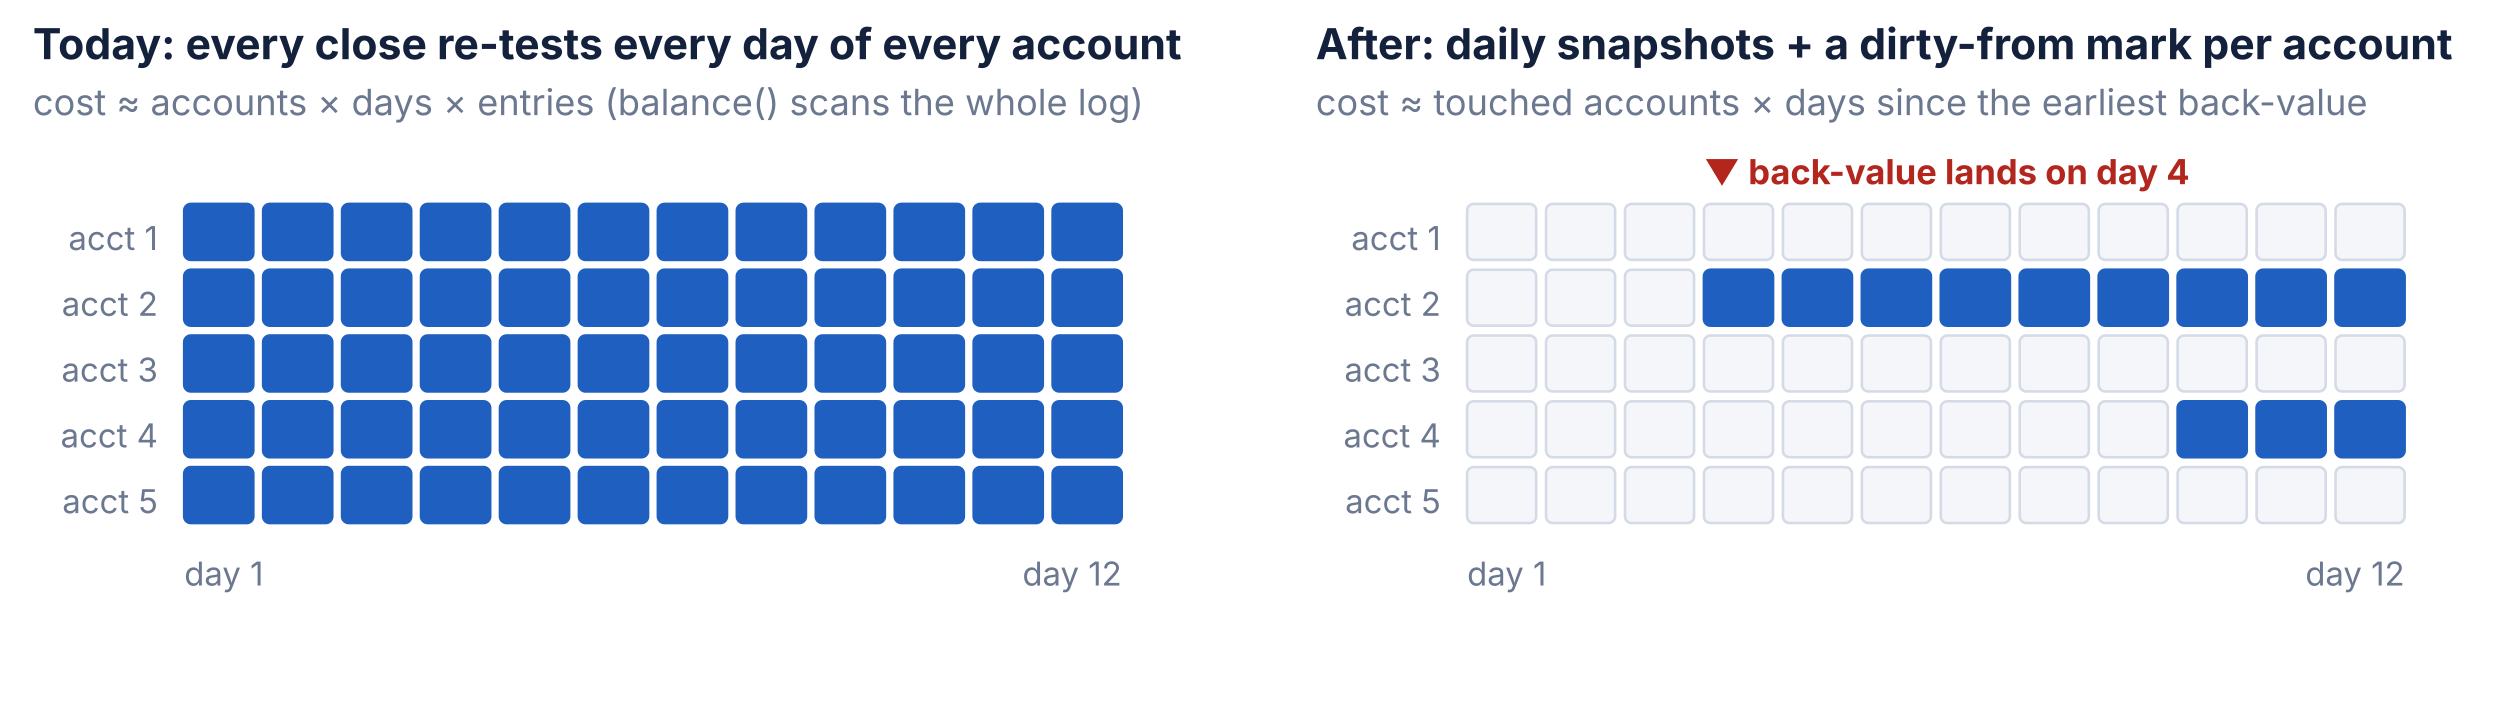
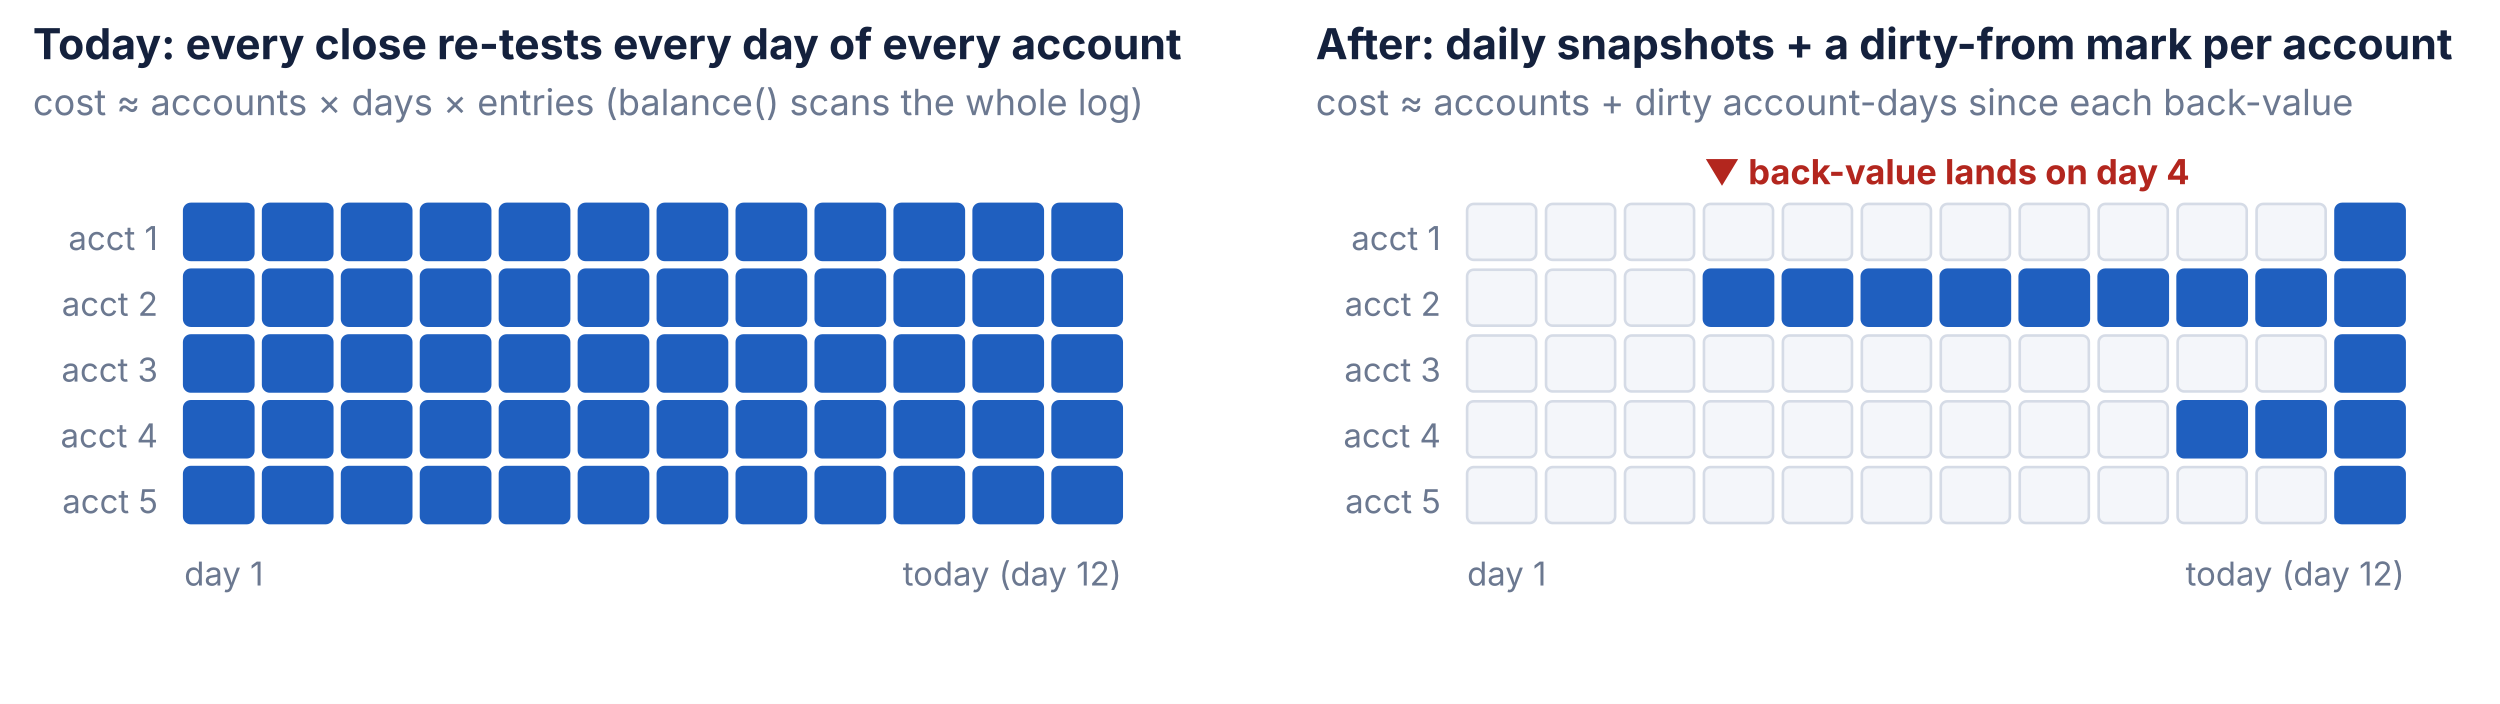
<svg xmlns="http://www.w3.org/2000/svg" viewBox="0 0 760 214" role="img" aria-label="Close cost before and after the snapshot change" font-family="Inter, Helvetica, Arial, sans-serif">
  <defs>
    <marker id="a3b4a66" viewBox="0 0 10 10" refX="9" refY="5" markerWidth="7" markerHeight="7" orient="auto-start-reverse">
      <path d="M0 0L10 5L0 10z" fill="#3b4a66" />
    </marker>
    <marker id="a1f5fbf" viewBox="0 0 10 10" refX="9" refY="5" markerWidth="7" markerHeight="7" orient="auto-start-reverse">
      <path d="M0 0L10 5L0 10z" fill="#1f5fbf" />
    </marker>
    <marker id="ab3261e" viewBox="0 0 10 10" refX="9" refY="5" markerWidth="7" markerHeight="7" orient="auto-start-reverse">
      <path d="M0 0L10 5L0 10z" fill="#b3261e" />
    </marker>
    <marker id="a2f7d4f" viewBox="0 0 10 10" refX="9" refY="5" markerWidth="7" markerHeight="7" orient="auto-start-reverse">
      <path d="M0 0L10 5L0 10z" fill="#2f7d4f" />
    </marker>
    <marker id="ab26a00" viewBox="0 0 10 10" refX="9" refY="5" markerWidth="7" markerHeight="7" orient="auto-start-reverse">
      <path d="M0 0L10 5L0 10z" fill="#b26a00" />
    </marker>
    <marker id="a8a94a6" viewBox="0 0 10 10" refX="9" refY="5" markerWidth="7" markerHeight="7" orient="auto-start-reverse">
      <path d="M0 0L10 5L0 10z" fill="#8a94a6" />
    </marker>
  </defs>
  <rect width="760" height="214" fill="#ffffff" />
  <text x="10.0" y="18.0" font-size="13" fill="#14213d" font-weight="700" text-anchor="start">Today: every close re-tests every day of every account</text>
  <text x="10.0" y="35.0" font-size="11" fill="#6b7890" font-weight="400" text-anchor="start">cost ≈ accounts × days × entries (balance() scans the whole log)</text>
  <text x="48.0" y="76.0" font-size="10" fill="#6b7890" font-weight="400" text-anchor="end">acct 1</text>
  <rect x="56.0" y="62.0" width="21.0" height="17.0" rx="2" fill="#1f5fbf" stroke="#1f5fbf" stroke-width="0.8" />
  <rect x="80.0" y="62.0" width="21.0" height="17.0" rx="2" fill="#1f5fbf" stroke="#1f5fbf" stroke-width="0.8" />
  <rect x="104.0" y="62.0" width="21.0" height="17.0" rx="2" fill="#1f5fbf" stroke="#1f5fbf" stroke-width="0.8" />
  <rect x="128.0" y="62.0" width="21.0" height="17.0" rx="2" fill="#1f5fbf" stroke="#1f5fbf" stroke-width="0.8" />
  <rect x="152.0" y="62.0" width="21.0" height="17.0" rx="2" fill="#1f5fbf" stroke="#1f5fbf" stroke-width="0.8" />
  <rect x="176.0" y="62.0" width="21.0" height="17.0" rx="2" fill="#1f5fbf" stroke="#1f5fbf" stroke-width="0.8" />
  <rect x="200.0" y="62.0" width="21.0" height="17.0" rx="2" fill="#1f5fbf" stroke="#1f5fbf" stroke-width="0.8" />
  <rect x="224.0" y="62.0" width="21.0" height="17.0" rx="2" fill="#1f5fbf" stroke="#1f5fbf" stroke-width="0.8" />
  <rect x="248.0" y="62.0" width="21.0" height="17.0" rx="2" fill="#1f5fbf" stroke="#1f5fbf" stroke-width="0.8" />
  <rect x="272.0" y="62.0" width="21.0" height="17.0" rx="2" fill="#1f5fbf" stroke="#1f5fbf" stroke-width="0.8" />
  <rect x="296.0" y="62.0" width="21.0" height="17.0" rx="2" fill="#1f5fbf" stroke="#1f5fbf" stroke-width="0.8" />
  <rect x="320.0" y="62.0" width="21.0" height="17.0" rx="2" fill="#1f5fbf" stroke="#1f5fbf" stroke-width="0.8" />
  <text x="48.0" y="96.0" font-size="10" fill="#6b7890" font-weight="400" text-anchor="end">acct 2</text>
  <rect x="56.0" y="82.0" width="21.0" height="17.0" rx="2" fill="#1f5fbf" stroke="#1f5fbf" stroke-width="0.8" />
  <rect x="80.0" y="82.0" width="21.0" height="17.0" rx="2" fill="#1f5fbf" stroke="#1f5fbf" stroke-width="0.8" />
  <rect x="104.0" y="82.0" width="21.0" height="17.0" rx="2" fill="#1f5fbf" stroke="#1f5fbf" stroke-width="0.8" />
  <rect x="128.0" y="82.0" width="21.0" height="17.0" rx="2" fill="#1f5fbf" stroke="#1f5fbf" stroke-width="0.8" />
  <rect x="152.0" y="82.0" width="21.0" height="17.0" rx="2" fill="#1f5fbf" stroke="#1f5fbf" stroke-width="0.8" />
  <rect x="176.0" y="82.0" width="21.0" height="17.0" rx="2" fill="#1f5fbf" stroke="#1f5fbf" stroke-width="0.8" />
  <rect x="200.0" y="82.0" width="21.0" height="17.0" rx="2" fill="#1f5fbf" stroke="#1f5fbf" stroke-width="0.8" />
  <rect x="224.0" y="82.0" width="21.0" height="17.0" rx="2" fill="#1f5fbf" stroke="#1f5fbf" stroke-width="0.8" />
  <rect x="248.0" y="82.0" width="21.0" height="17.0" rx="2" fill="#1f5fbf" stroke="#1f5fbf" stroke-width="0.8" />
  <rect x="272.0" y="82.0" width="21.0" height="17.0" rx="2" fill="#1f5fbf" stroke="#1f5fbf" stroke-width="0.8" />
  <rect x="296.0" y="82.0" width="21.0" height="17.0" rx="2" fill="#1f5fbf" stroke="#1f5fbf" stroke-width="0.8" />
  <rect x="320.0" y="82.0" width="21.0" height="17.0" rx="2" fill="#1f5fbf" stroke="#1f5fbf" stroke-width="0.8" />
  <text x="48.0" y="116.0" font-size="10" fill="#6b7890" font-weight="400" text-anchor="end">acct 3</text>
  <rect x="56.0" y="102.0" width="21.0" height="17.0" rx="2" fill="#1f5fbf" stroke="#1f5fbf" stroke-width="0.8" />
  <rect x="80.0" y="102.0" width="21.0" height="17.0" rx="2" fill="#1f5fbf" stroke="#1f5fbf" stroke-width="0.8" />
  <rect x="104.0" y="102.0" width="21.0" height="17.0" rx="2" fill="#1f5fbf" stroke="#1f5fbf" stroke-width="0.8" />
  <rect x="128.0" y="102.0" width="21.0" height="17.0" rx="2" fill="#1f5fbf" stroke="#1f5fbf" stroke-width="0.8" />
  <rect x="152.0" y="102.0" width="21.0" height="17.0" rx="2" fill="#1f5fbf" stroke="#1f5fbf" stroke-width="0.8" />
  <rect x="176.0" y="102.0" width="21.0" height="17.0" rx="2" fill="#1f5fbf" stroke="#1f5fbf" stroke-width="0.8" />
  <rect x="200.0" y="102.0" width="21.0" height="17.0" rx="2" fill="#1f5fbf" stroke="#1f5fbf" stroke-width="0.8" />
  <rect x="224.0" y="102.0" width="21.0" height="17.0" rx="2" fill="#1f5fbf" stroke="#1f5fbf" stroke-width="0.8" />
  <rect x="248.0" y="102.0" width="21.0" height="17.0" rx="2" fill="#1f5fbf" stroke="#1f5fbf" stroke-width="0.8" />
  <rect x="272.0" y="102.0" width="21.0" height="17.0" rx="2" fill="#1f5fbf" stroke="#1f5fbf" stroke-width="0.8" />
  <rect x="296.0" y="102.0" width="21.0" height="17.0" rx="2" fill="#1f5fbf" stroke="#1f5fbf" stroke-width="0.8" />
  <rect x="320.0" y="102.0" width="21.0" height="17.0" rx="2" fill="#1f5fbf" stroke="#1f5fbf" stroke-width="0.8" />
  <text x="48.0" y="136.0" font-size="10" fill="#6b7890" font-weight="400" text-anchor="end">acct 4</text>
  <rect x="56.0" y="122.0" width="21.0" height="17.0" rx="2" fill="#1f5fbf" stroke="#1f5fbf" stroke-width="0.8" />
  <rect x="80.0" y="122.0" width="21.0" height="17.0" rx="2" fill="#1f5fbf" stroke="#1f5fbf" stroke-width="0.8" />
  <rect x="104.0" y="122.0" width="21.0" height="17.0" rx="2" fill="#1f5fbf" stroke="#1f5fbf" stroke-width="0.8" />
  <rect x="128.0" y="122.0" width="21.0" height="17.0" rx="2" fill="#1f5fbf" stroke="#1f5fbf" stroke-width="0.8" />
  <rect x="152.0" y="122.0" width="21.0" height="17.0" rx="2" fill="#1f5fbf" stroke="#1f5fbf" stroke-width="0.8" />
  <rect x="176.0" y="122.0" width="21.0" height="17.0" rx="2" fill="#1f5fbf" stroke="#1f5fbf" stroke-width="0.8" />
  <rect x="200.0" y="122.0" width="21.0" height="17.0" rx="2" fill="#1f5fbf" stroke="#1f5fbf" stroke-width="0.8" />
  <rect x="224.0" y="122.0" width="21.0" height="17.0" rx="2" fill="#1f5fbf" stroke="#1f5fbf" stroke-width="0.8" />
  <rect x="248.0" y="122.0" width="21.0" height="17.0" rx="2" fill="#1f5fbf" stroke="#1f5fbf" stroke-width="0.8" />
  <rect x="272.0" y="122.0" width="21.0" height="17.0" rx="2" fill="#1f5fbf" stroke="#1f5fbf" stroke-width="0.8" />
  <rect x="296.0" y="122.0" width="21.0" height="17.0" rx="2" fill="#1f5fbf" stroke="#1f5fbf" stroke-width="0.8" />
  <rect x="320.0" y="122.0" width="21.0" height="17.0" rx="2" fill="#1f5fbf" stroke="#1f5fbf" stroke-width="0.8" />
  <text x="48.0" y="156.0" font-size="10" fill="#6b7890" font-weight="400" text-anchor="end">acct 5</text>
  <rect x="56.0" y="142.0" width="21.0" height="17.0" rx="2" fill="#1f5fbf" stroke="#1f5fbf" stroke-width="0.8" />
  <rect x="80.0" y="142.0" width="21.0" height="17.0" rx="2" fill="#1f5fbf" stroke="#1f5fbf" stroke-width="0.8" />
  <rect x="104.0" y="142.0" width="21.0" height="17.0" rx="2" fill="#1f5fbf" stroke="#1f5fbf" stroke-width="0.8" />
  <rect x="128.0" y="142.0" width="21.0" height="17.0" rx="2" fill="#1f5fbf" stroke="#1f5fbf" stroke-width="0.8" />
  <rect x="152.0" y="142.0" width="21.0" height="17.0" rx="2" fill="#1f5fbf" stroke="#1f5fbf" stroke-width="0.8" />
  <rect x="176.0" y="142.0" width="21.0" height="17.0" rx="2" fill="#1f5fbf" stroke="#1f5fbf" stroke-width="0.8" />
  <rect x="200.0" y="142.0" width="21.0" height="17.0" rx="2" fill="#1f5fbf" stroke="#1f5fbf" stroke-width="0.8" />
  <rect x="224.0" y="142.0" width="21.0" height="17.0" rx="2" fill="#1f5fbf" stroke="#1f5fbf" stroke-width="0.8" />
  <rect x="248.0" y="142.0" width="21.0" height="17.0" rx="2" fill="#1f5fbf" stroke="#1f5fbf" stroke-width="0.8" />
  <rect x="272.0" y="142.0" width="21.0" height="17.0" rx="2" fill="#1f5fbf" stroke="#1f5fbf" stroke-width="0.8" />
  <rect x="296.0" y="142.0" width="21.0" height="17.0" rx="2" fill="#1f5fbf" stroke="#1f5fbf" stroke-width="0.8" />
  <rect x="320.0" y="142.0" width="21.0" height="17.0" rx="2" fill="#1f5fbf" stroke="#1f5fbf" stroke-width="0.8" />
  <text x="56.0" y="178.0" font-size="10" fill="#6b7890" font-weight="400" text-anchor="start">day 1</text>
-   <text x="341.0" y="178.0" font-size="10" fill="#6b7890" font-weight="400" text-anchor="end">day 12</text>
+   <text x="341.0" y="178.0" font-size="10" fill="#6b7890" font-weight="400" text-anchor="end">today (day 12)</text>
  <text x="400.0" y="18.0" font-size="13" fill="#14213d" font-weight="700" text-anchor="start">After: daily snapshots + a dirty-from mark per account</text>
-   <text x="400.0" y="35.0" font-size="11" fill="#6b7890" font-weight="400" text-anchor="start">cost ≈ touched accounts × days since the earliest back-value</text>
+   <text x="400.0" y="35.0" font-size="11" fill="#6b7890" font-weight="400" text-anchor="start">cost ≈ accounts + dirty account-days since each back-value</text>
  <text x="438.0" y="76.0" font-size="10" fill="#6b7890" font-weight="400" text-anchor="end">acct 1</text>
  <rect x="446.0" y="62.0" width="21.0" height="17.0" rx="2" fill="#f4f6fa" stroke="#d5dbe6" stroke-width="0.8" />
  <rect x="470.0" y="62.0" width="21.0" height="17.0" rx="2" fill="#f4f6fa" stroke="#d5dbe6" stroke-width="0.8" />
  <rect x="494.0" y="62.0" width="21.0" height="17.0" rx="2" fill="#f4f6fa" stroke="#d5dbe6" stroke-width="0.8" />
  <rect x="518.0" y="62.0" width="21.0" height="17.0" rx="2" fill="#f4f6fa" stroke="#d5dbe6" stroke-width="0.8" />
  <rect x="542.0" y="62.0" width="21.0" height="17.0" rx="2" fill="#f4f6fa" stroke="#d5dbe6" stroke-width="0.8" />
  <rect x="566.0" y="62.0" width="21.0" height="17.0" rx="2" fill="#f4f6fa" stroke="#d5dbe6" stroke-width="0.8" />
  <rect x="590.0" y="62.0" width="21.0" height="17.0" rx="2" fill="#f4f6fa" stroke="#d5dbe6" stroke-width="0.8" />
  <rect x="614.0" y="62.0" width="21.0" height="17.0" rx="2" fill="#f4f6fa" stroke="#d5dbe6" stroke-width="0.8" />
  <rect x="638.0" y="62.0" width="21.0" height="17.0" rx="2" fill="#f4f6fa" stroke="#d5dbe6" stroke-width="0.8" />
  <rect x="662.0" y="62.0" width="21.0" height="17.0" rx="2" fill="#f4f6fa" stroke="#d5dbe6" stroke-width="0.8" />
  <rect x="686.0" y="62.0" width="21.0" height="17.0" rx="2" fill="#f4f6fa" stroke="#d5dbe6" stroke-width="0.8" />
-   <rect x="710.0" y="62.0" width="21.0" height="17.0" rx="2" fill="#f4f6fa" stroke="#d5dbe6" stroke-width="0.8" />
+   <rect x="710.0" y="62.0" width="21.0" height="17.0" rx="2" fill="#1f5fbf" stroke="#1f5fbf" stroke-width="0.8" />
  <text x="438.0" y="96.0" font-size="10" fill="#6b7890" font-weight="400" text-anchor="end">acct 2</text>
  <rect x="446.0" y="82.0" width="21.0" height="17.0" rx="2" fill="#f4f6fa" stroke="#d5dbe6" stroke-width="0.8" />
  <rect x="470.0" y="82.0" width="21.0" height="17.0" rx="2" fill="#f4f6fa" stroke="#d5dbe6" stroke-width="0.8" />
  <rect x="494.0" y="82.0" width="21.0" height="17.0" rx="2" fill="#f4f6fa" stroke="#d5dbe6" stroke-width="0.8" />
  <rect x="518.0" y="82.0" width="21.0" height="17.0" rx="2" fill="#1f5fbf" stroke="#1f5fbf" stroke-width="0.8" />
  <rect x="542.0" y="82.0" width="21.0" height="17.0" rx="2" fill="#1f5fbf" stroke="#1f5fbf" stroke-width="0.8" />
  <rect x="566.0" y="82.0" width="21.0" height="17.0" rx="2" fill="#1f5fbf" stroke="#1f5fbf" stroke-width="0.8" />
  <rect x="590.0" y="82.0" width="21.0" height="17.0" rx="2" fill="#1f5fbf" stroke="#1f5fbf" stroke-width="0.8" />
  <rect x="614.0" y="82.0" width="21.0" height="17.0" rx="2" fill="#1f5fbf" stroke="#1f5fbf" stroke-width="0.8" />
  <rect x="638.0" y="82.0" width="21.0" height="17.0" rx="2" fill="#1f5fbf" stroke="#1f5fbf" stroke-width="0.8" />
  <rect x="662.0" y="82.0" width="21.0" height="17.0" rx="2" fill="#1f5fbf" stroke="#1f5fbf" stroke-width="0.8" />
  <rect x="686.0" y="82.0" width="21.0" height="17.0" rx="2" fill="#1f5fbf" stroke="#1f5fbf" stroke-width="0.8" />
  <rect x="710.0" y="82.0" width="21.0" height="17.0" rx="2" fill="#1f5fbf" stroke="#1f5fbf" stroke-width="0.8" />
  <text x="438.0" y="116.0" font-size="10" fill="#6b7890" font-weight="400" text-anchor="end">acct 3</text>
  <rect x="446.0" y="102.0" width="21.0" height="17.0" rx="2" fill="#f4f6fa" stroke="#d5dbe6" stroke-width="0.8" />
  <rect x="470.0" y="102.0" width="21.0" height="17.0" rx="2" fill="#f4f6fa" stroke="#d5dbe6" stroke-width="0.8" />
  <rect x="494.0" y="102.0" width="21.0" height="17.0" rx="2" fill="#f4f6fa" stroke="#d5dbe6" stroke-width="0.8" />
  <rect x="518.0" y="102.0" width="21.0" height="17.0" rx="2" fill="#f4f6fa" stroke="#d5dbe6" stroke-width="0.8" />
  <rect x="542.0" y="102.0" width="21.0" height="17.0" rx="2" fill="#f4f6fa" stroke="#d5dbe6" stroke-width="0.8" />
  <rect x="566.0" y="102.0" width="21.0" height="17.0" rx="2" fill="#f4f6fa" stroke="#d5dbe6" stroke-width="0.8" />
  <rect x="590.0" y="102.0" width="21.0" height="17.0" rx="2" fill="#f4f6fa" stroke="#d5dbe6" stroke-width="0.8" />
  <rect x="614.0" y="102.0" width="21.0" height="17.0" rx="2" fill="#f4f6fa" stroke="#d5dbe6" stroke-width="0.8" />
  <rect x="638.0" y="102.0" width="21.0" height="17.0" rx="2" fill="#f4f6fa" stroke="#d5dbe6" stroke-width="0.8" />
  <rect x="662.0" y="102.0" width="21.0" height="17.0" rx="2" fill="#f4f6fa" stroke="#d5dbe6" stroke-width="0.8" />
  <rect x="686.0" y="102.0" width="21.0" height="17.0" rx="2" fill="#f4f6fa" stroke="#d5dbe6" stroke-width="0.8" />
-   <rect x="710.0" y="102.0" width="21.0" height="17.0" rx="2" fill="#f4f6fa" stroke="#d5dbe6" stroke-width="0.8" />
+   <rect x="710.0" y="102.0" width="21.0" height="17.0" rx="2" fill="#1f5fbf" stroke="#1f5fbf" stroke-width="0.8" />
  <text x="438.0" y="136.0" font-size="10" fill="#6b7890" font-weight="400" text-anchor="end">acct 4</text>
  <rect x="446.0" y="122.0" width="21.0" height="17.0" rx="2" fill="#f4f6fa" stroke="#d5dbe6" stroke-width="0.8" />
  <rect x="470.0" y="122.0" width="21.0" height="17.0" rx="2" fill="#f4f6fa" stroke="#d5dbe6" stroke-width="0.8" />
  <rect x="494.0" y="122.0" width="21.0" height="17.0" rx="2" fill="#f4f6fa" stroke="#d5dbe6" stroke-width="0.8" />
  <rect x="518.0" y="122.0" width="21.0" height="17.0" rx="2" fill="#f4f6fa" stroke="#d5dbe6" stroke-width="0.8" />
  <rect x="542.0" y="122.0" width="21.0" height="17.0" rx="2" fill="#f4f6fa" stroke="#d5dbe6" stroke-width="0.8" />
  <rect x="566.0" y="122.0" width="21.0" height="17.0" rx="2" fill="#f4f6fa" stroke="#d5dbe6" stroke-width="0.8" />
  <rect x="590.0" y="122.0" width="21.0" height="17.0" rx="2" fill="#f4f6fa" stroke="#d5dbe6" stroke-width="0.8" />
  <rect x="614.0" y="122.0" width="21.0" height="17.0" rx="2" fill="#f4f6fa" stroke="#d5dbe6" stroke-width="0.8" />
  <rect x="638.0" y="122.0" width="21.0" height="17.0" rx="2" fill="#f4f6fa" stroke="#d5dbe6" stroke-width="0.8" />
  <rect x="662.0" y="122.0" width="21.0" height="17.0" rx="2" fill="#1f5fbf" stroke="#1f5fbf" stroke-width="0.8" />
  <rect x="686.0" y="122.0" width="21.0" height="17.0" rx="2" fill="#1f5fbf" stroke="#1f5fbf" stroke-width="0.8" />
  <rect x="710.0" y="122.0" width="21.0" height="17.0" rx="2" fill="#1f5fbf" stroke="#1f5fbf" stroke-width="0.8" />
  <text x="438.0" y="156.0" font-size="10" fill="#6b7890" font-weight="400" text-anchor="end">acct 5</text>
  <rect x="446.0" y="142.0" width="21.0" height="17.0" rx="2" fill="#f4f6fa" stroke="#d5dbe6" stroke-width="0.8" />
  <rect x="470.0" y="142.0" width="21.0" height="17.0" rx="2" fill="#f4f6fa" stroke="#d5dbe6" stroke-width="0.8" />
  <rect x="494.0" y="142.0" width="21.0" height="17.0" rx="2" fill="#f4f6fa" stroke="#d5dbe6" stroke-width="0.8" />
  <rect x="518.0" y="142.0" width="21.0" height="17.0" rx="2" fill="#f4f6fa" stroke="#d5dbe6" stroke-width="0.8" />
  <rect x="542.0" y="142.0" width="21.0" height="17.0" rx="2" fill="#f4f6fa" stroke="#d5dbe6" stroke-width="0.8" />
  <rect x="566.0" y="142.0" width="21.0" height="17.0" rx="2" fill="#f4f6fa" stroke="#d5dbe6" stroke-width="0.8" />
  <rect x="590.0" y="142.0" width="21.0" height="17.0" rx="2" fill="#f4f6fa" stroke="#d5dbe6" stroke-width="0.8" />
  <rect x="614.0" y="142.0" width="21.0" height="17.0" rx="2" fill="#f4f6fa" stroke="#d5dbe6" stroke-width="0.8" />
  <rect x="638.0" y="142.0" width="21.0" height="17.0" rx="2" fill="#f4f6fa" stroke="#d5dbe6" stroke-width="0.8" />
  <rect x="662.0" y="142.0" width="21.0" height="17.0" rx="2" fill="#f4f6fa" stroke="#d5dbe6" stroke-width="0.8" />
  <rect x="686.0" y="142.0" width="21.0" height="17.0" rx="2" fill="#f4f6fa" stroke="#d5dbe6" stroke-width="0.8" />
-   <rect x="710.0" y="142.0" width="21.0" height="17.0" rx="2" fill="#f4f6fa" stroke="#d5dbe6" stroke-width="0.8" />
+   <rect x="710.0" y="142.0" width="21.0" height="17.0" rx="2" fill="#1f5fbf" stroke="#1f5fbf" stroke-width="0.8" />
  <text x="446.0" y="178.0" font-size="10" fill="#6b7890" font-weight="400" text-anchor="start">day 1</text>
-   <text x="731.0" y="178.0" font-size="10" fill="#6b7890" font-weight="400" text-anchor="end">day 12</text>
+   <text x="731.0" y="178.0" font-size="10" fill="#6b7890" font-weight="400" text-anchor="end">today (day 12)</text>
  <text x="518.0" y="56.0" font-size="10.5" fill="#b3261e" font-weight="700" text-anchor="start">▼ back-value lands on day 4</text>
</svg>
